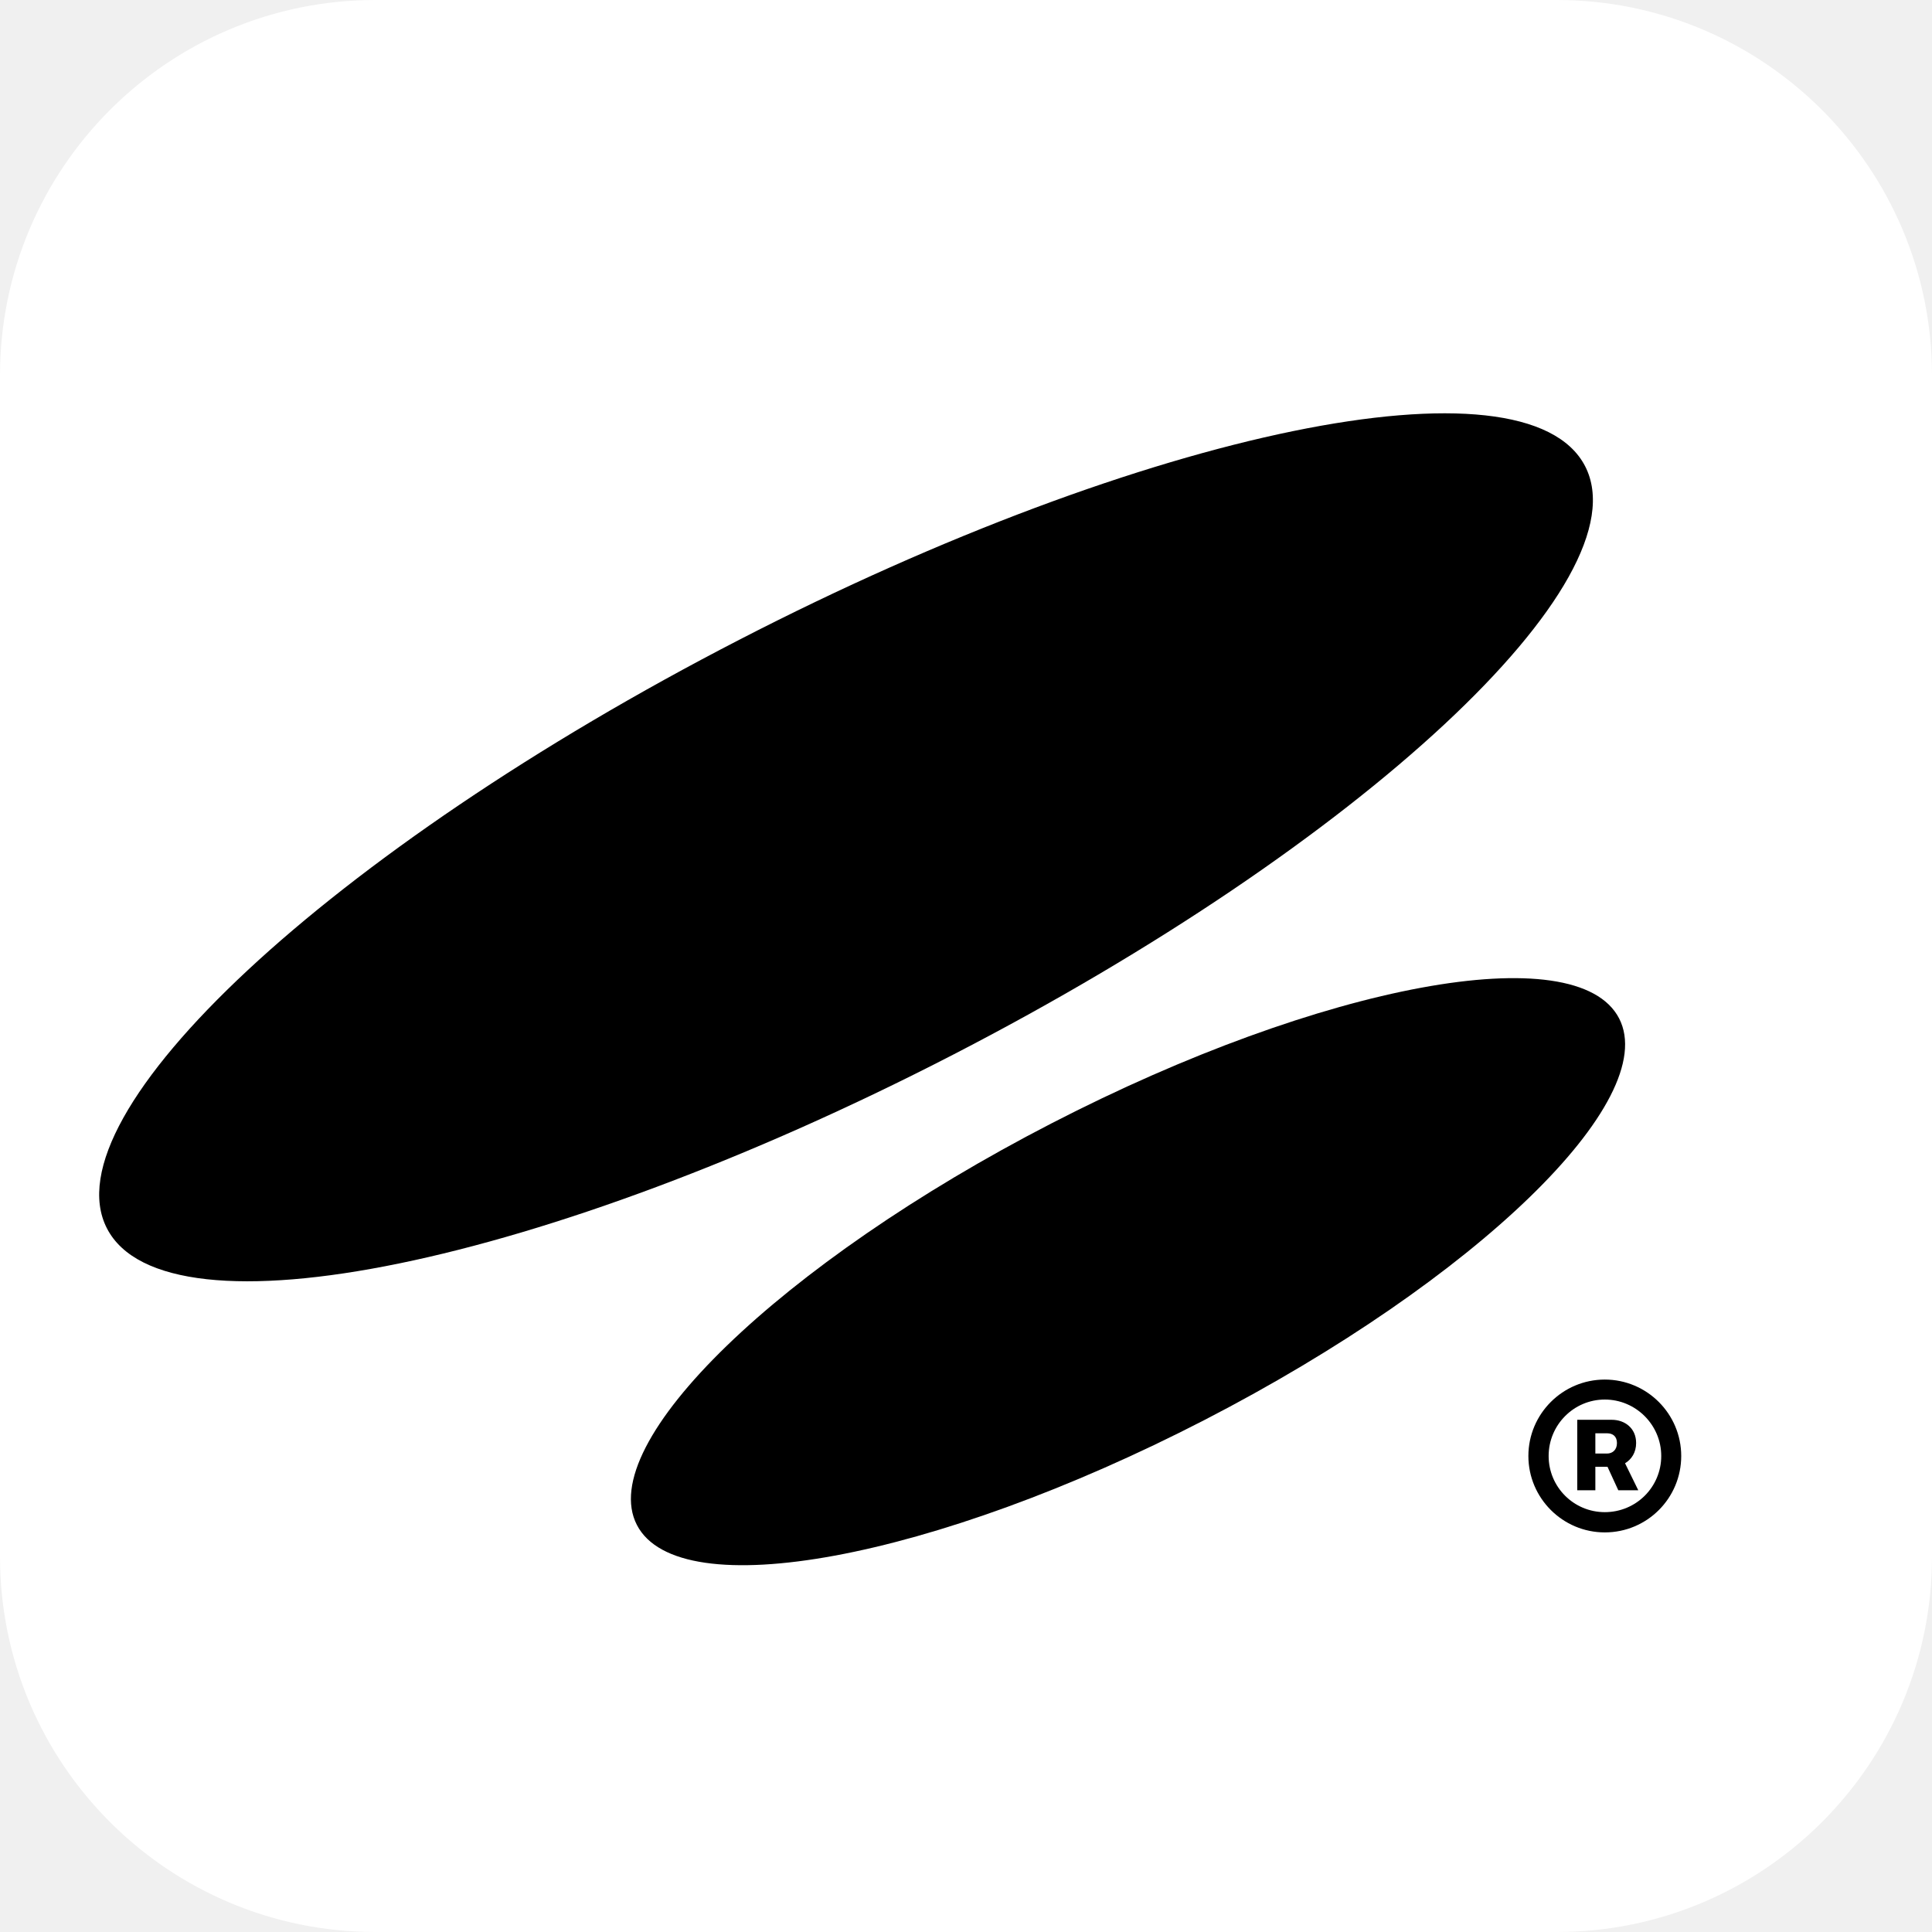
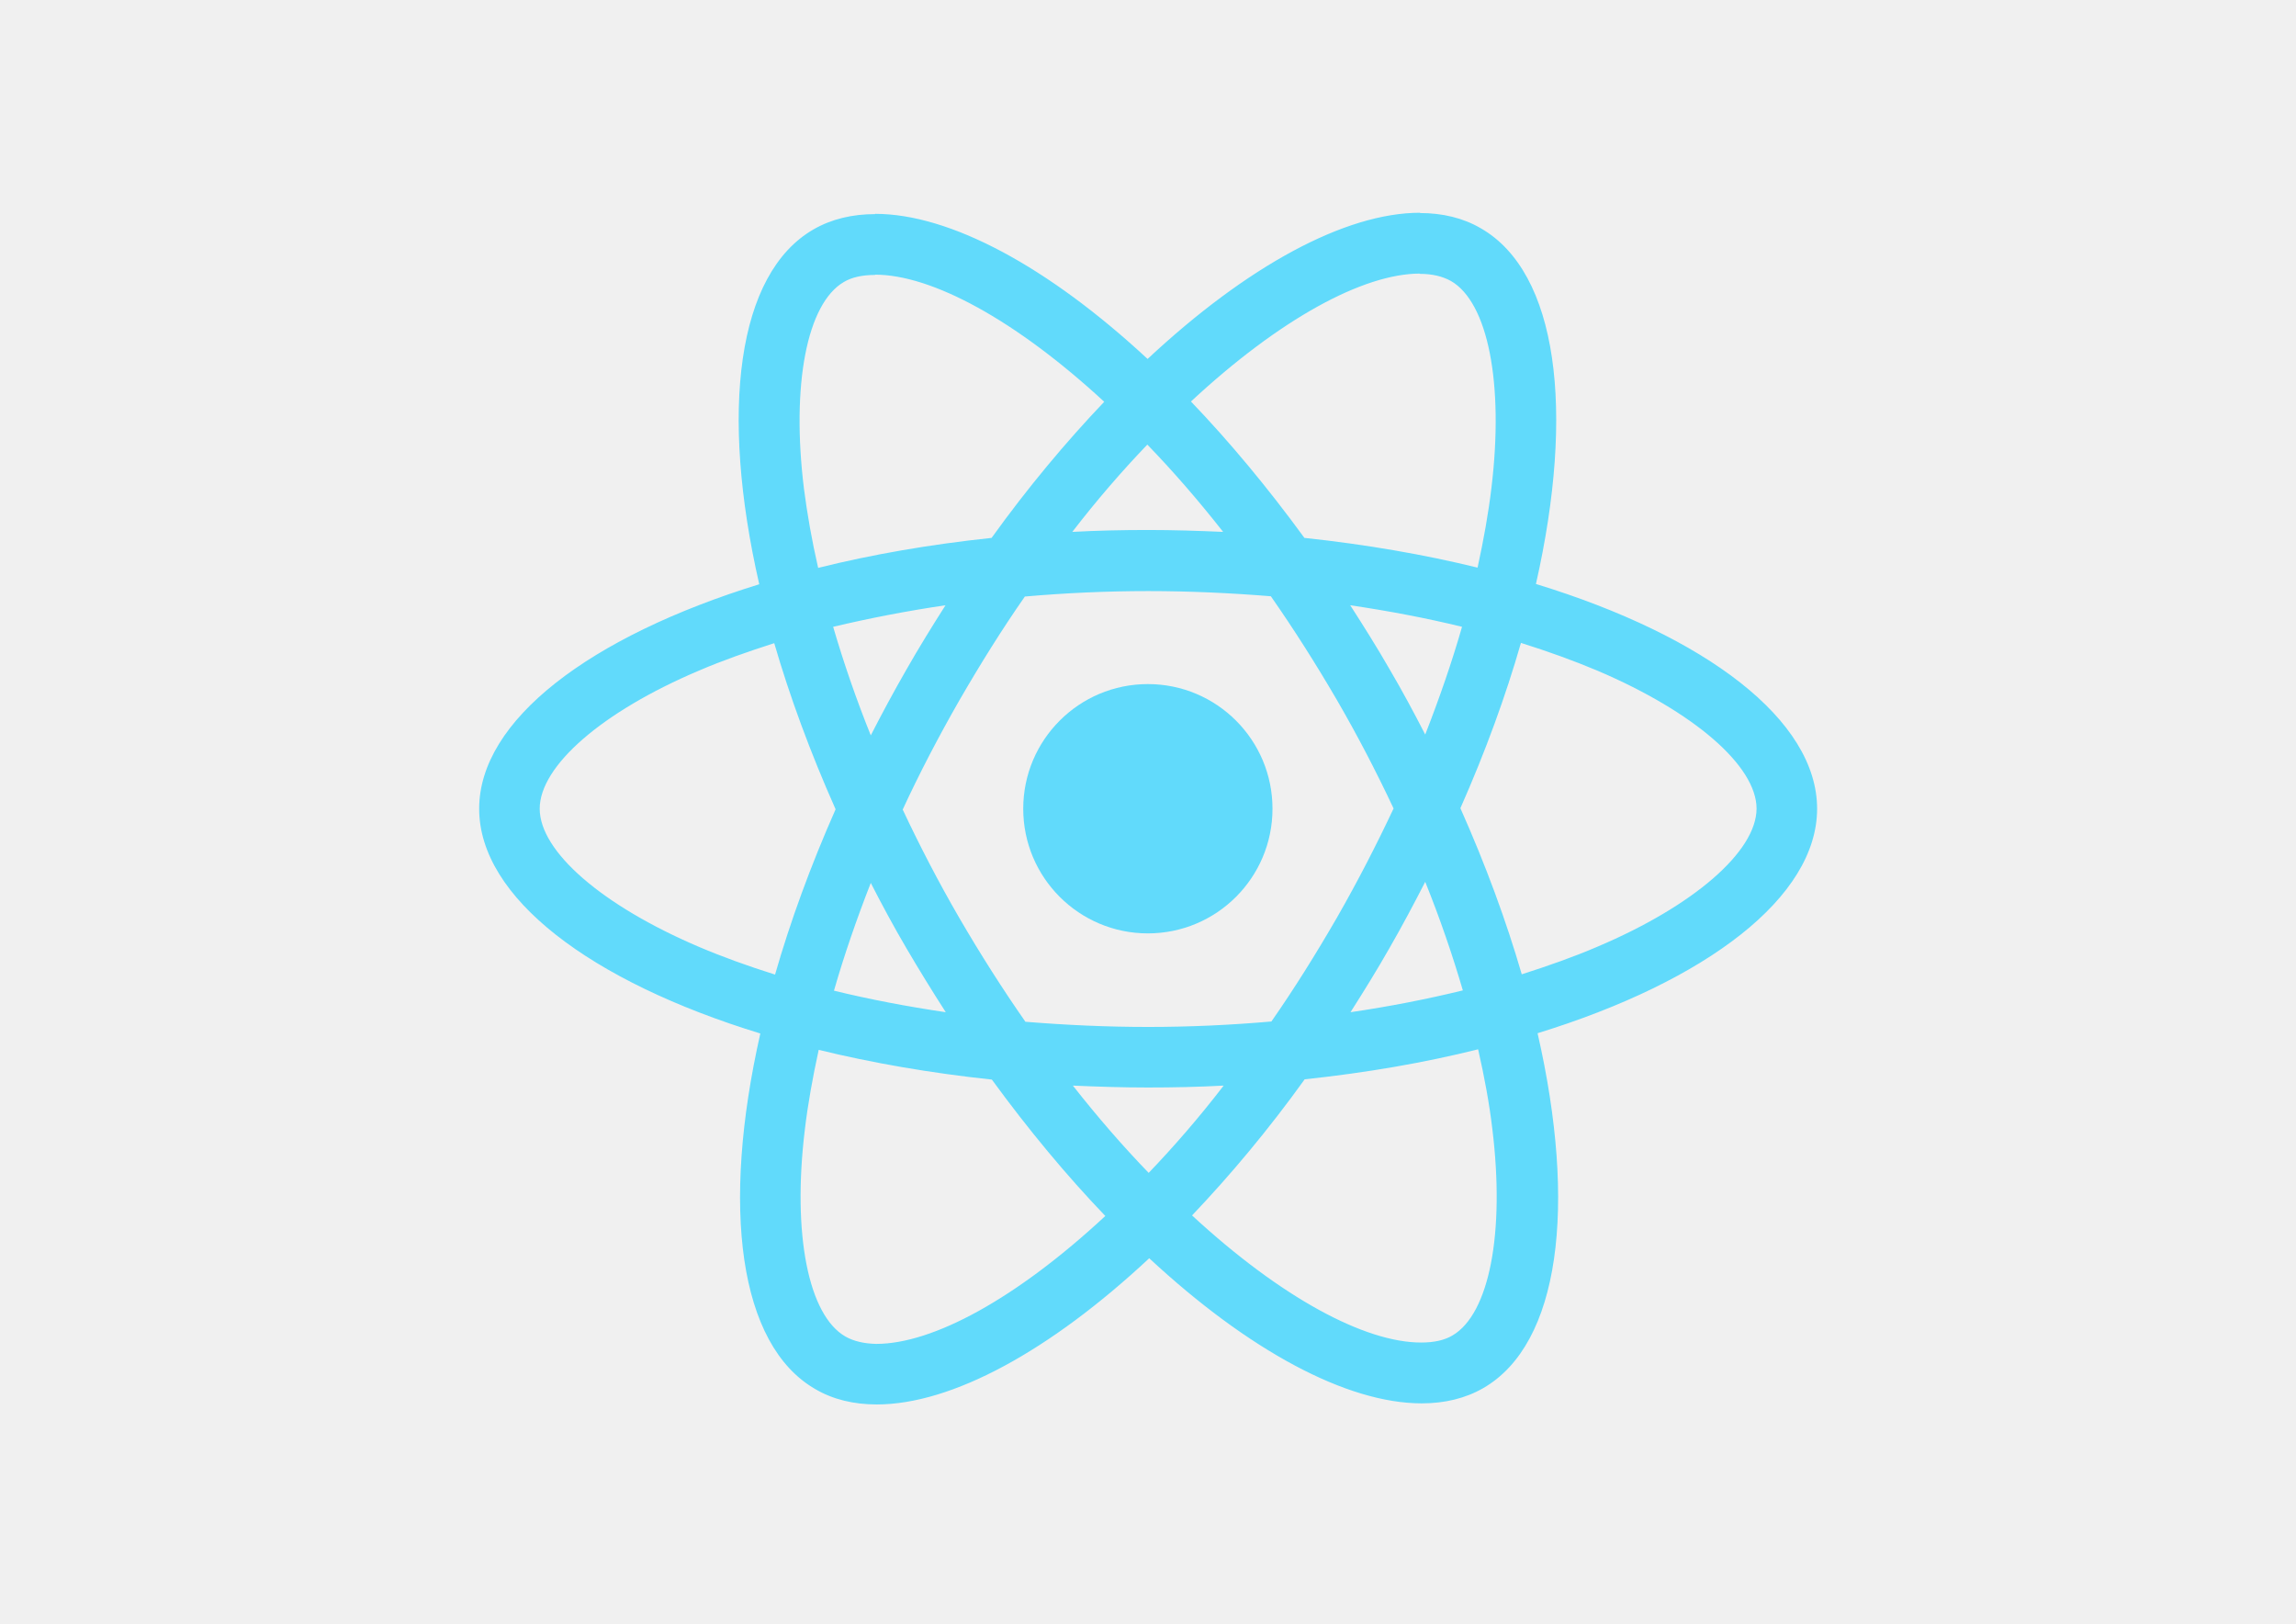
- <svg xmlns="http://www.w3.org/2000/svg" width="1024" height="1024" viewBox="0 0 1024 1024" fill="none">
-   <g clip-path="url(#clip0_1_2)">
-     <rect width="1024" height="1024" rx="199" fill="white" />
-     <ellipse cx="448.415" cy="449.087" rx="440.737" ry="123.701" transform="rotate(-27.2791 448.415 449.087)" fill="black" />
-     <ellipse cx="597.866" cy="674.015" rx="292.873" ry="88.448" transform="rotate(-27.2791 597.866 674.015)" fill="black" />
-     <path d="M835.98 789.878V752.523H854.299C861.169 752.523 867.18 756.96 867.18 764.831C867.18 769.841 864.747 773.49 861.312 775.566L868.325 789.878H857.734L852.009 777.426H845.569V789.878H835.98ZM850.578 812.205C828.251 812.205 810.074 794.028 810.074 771.701C810.074 749.374 828.251 731.198 850.578 731.198C872.905 731.198 891.082 749.374 891.082 771.701C891.082 794.028 873.048 812.205 850.578 812.205ZM850.578 801.471C867.18 801.471 880.491 788.16 880.491 771.701C880.491 755.242 867.037 741.789 850.578 741.789C834.119 741.789 820.809 755.242 820.809 771.701C820.809 788.16 834.119 801.471 850.578 801.471ZM845.569 770.413H851.723C854.586 770.413 857.019 768.553 857.019 764.831C857.019 761.11 854.586 759.679 851.866 759.679H845.569V770.413Z" fill="black" />
+ <svg xmlns="http://www.w3.org/2000/svg" viewBox="0 0 841.9 595.3">
+   <g fill="#61DAFB">
+     <path d="M666.3 296.5c0-32.5-40.7-63.3-103.1-82.4 14.4-63.6 8-114.2-20.2-130.4-6.5-3.8-14.1-5.6-22.4-5.6v22.3c4.6 0 8.3.9 11.4 2.6 13.6 7.8 19.5 37.5 14.9 75.7-1.1 9.4-2.9 19.3-5.1 29.4-19.6-4.8-41-8.5-63.5-10.9-13.5-18.5-27.5-35.3-41.6-50 32.6-30.3 63.2-46.9 84-46.9V78c-27.5 0-63.5 19.6-99.9 53.6-36.4-33.8-72.4-53.2-99.9-53.2v22.3c20.7 0 51.4 16.5 84 46.6-14 14.7-28 31.4-41.3 49.9-22.6 2.4-44 6.1-63.6 11-2.3-10-4-19.7-5.2-29-4.7-38.2 1.1-67.9 14.6-75.8 3-1.8 6.9-2.6 11.5-2.6V78.5c-8.4 0-16 1.8-22.6 5.6-28.1 16.2-34.4 66.7-19.9 130.1-62.2 19.2-102.7 49.9-102.7 82.3 0 32.5 40.7 63.3 103.1 82.4-14.4 63.6-8 114.2 20.2 130.4 6.5 3.8 14.1 5.6 22.5 5.6 27.5 0 63.5-19.6 99.9-53.6 36.4 33.8 72.4 53.2 99.9 53.2 8.4 0 16-1.8 22.6-5.6 28.1-16.2 34.4-66.7 19.9-130.1 62-19.1 102.5-49.9 102.5-82.3zm-130.2-66.7c-3.7 12.9-8.3 26.2-13.5 39.5-4.1-8-8.4-16-13.1-24-4.6-8-9.5-15.8-14.4-23.4 14.2 2.1 27.9 4.7 41 7.9zm-45.8 106.5c-7.8 13.5-15.8 26.3-24.1 38.2-14.9 1.3-30 2-45.2 2-15.1 0-30.2-.7-45-1.9-8.3-11.9-16.4-24.6-24.2-38-7.6-13.1-14.5-26.4-20.8-39.8 6.2-13.4 13.2-26.8 20.7-39.9 7.8-13.5 15.8-26.3 24.1-38.2 14.9-1.3 30-2 45.2-2 15.1 0 30.2.7 45 1.9 8.3 11.9 16.4 24.6 24.2 38 7.6 13.1 14.5 26.4 20.8 39.8-6.3 13.4-13.2 26.8-20.7 39.9zm32.3-13c5.4 13.4 10 26.8 13.8 39.8-13.1 3.2-26.9 5.9-41.2 8 4.9-7.7 9.8-15.6 14.4-23.7 4.6-8 8.9-16.1 13-24.1zM421.2 430c-9.3-9.6-18.6-20.3-27.8-32 9 .4 18.2.7 27.5.7 9.4 0 18.7-.2 27.8-.7-9 11.7-18.3 22.4-27.5 32zm-74.4-58.9c-14.2-2.1-27.9-4.7-41-7.9 3.7-12.9 8.3-26.2 13.5-39.5 4.1 8 8.4 16 13.1 24 4.7 8 9.5 15.8 14.4 23.4zM420.7 163c9.3 9.6 18.6 20.3 27.8 32-9-.4-18.2-.7-27.5-.7-9.4 0-18.7.2-27.8.7 9-11.7 18.3-22.4 27.5-32zm-74 58.9c-4.9 7.7-9.8 15.6-14.4 23.7-4.6 8-8.9 16-13 24-5.4-13.4-10-26.8-13.8-39.8 13.1-3.1 26.9-5.8 41.2-7.9zm-90.5 125.2c-35.4-15.1-58.3-34.9-58.3-50.6 0-15.7 22.9-35.6 58.3-50.6 8.6-3.7 18-7 27.7-10.1 5.7 19.6 13.2 40 22.5 60.9-9.2 20.8-16.6 41.1-22.2 60.6-9.9-3.1-19.3-6.5-28-10.2zM310 490c-13.6-7.8-19.5-37.5-14.9-75.7 1.1-9.4 2.9-19.3 5.1-29.4 19.6 4.8 41 8.5 63.5 10.9 13.5 18.5 27.5 35.3 41.6 50-32.6 30.3-63.2 46.9-84 46.9-4.5-.1-8.3-1-11.3-2.7zm237.2-76.2c4.7 38.2-1.1 67.9-14.6 75.8-3 1.8-6.9 2.6-11.5 2.6-20.7 0-51.4-16.5-84-46.6 14-14.7 28-31.4 41.3-49.9 22.6-2.4 44-6.1 63.6-11 2.3 10.1 4.1 19.8 5.2 29.1zm38.5-66.7c-8.6 3.7-18 7-27.7 10.1-5.7-19.6-13.2-40-22.5-60.9 9.2-20.8 16.6-41.1 22.2-60.6 9.9 3.1 19.3 6.5 28.1 10.2 35.4 15.1 58.3 34.9 58.3 50.6-.1 15.7-23 35.6-58.4 50.6zM320.8 78.4z" />
+     <circle cx="420.9" cy="296.5" r="45.7" />
+     <path d="M520.5 78.1z" />
  </g>
-   <defs>
-     <clipPath id="clip0_1_2">
-       <rect width="1024" height="1024" fill="white" />
-     </clipPath>
-   </defs>
</svg>
